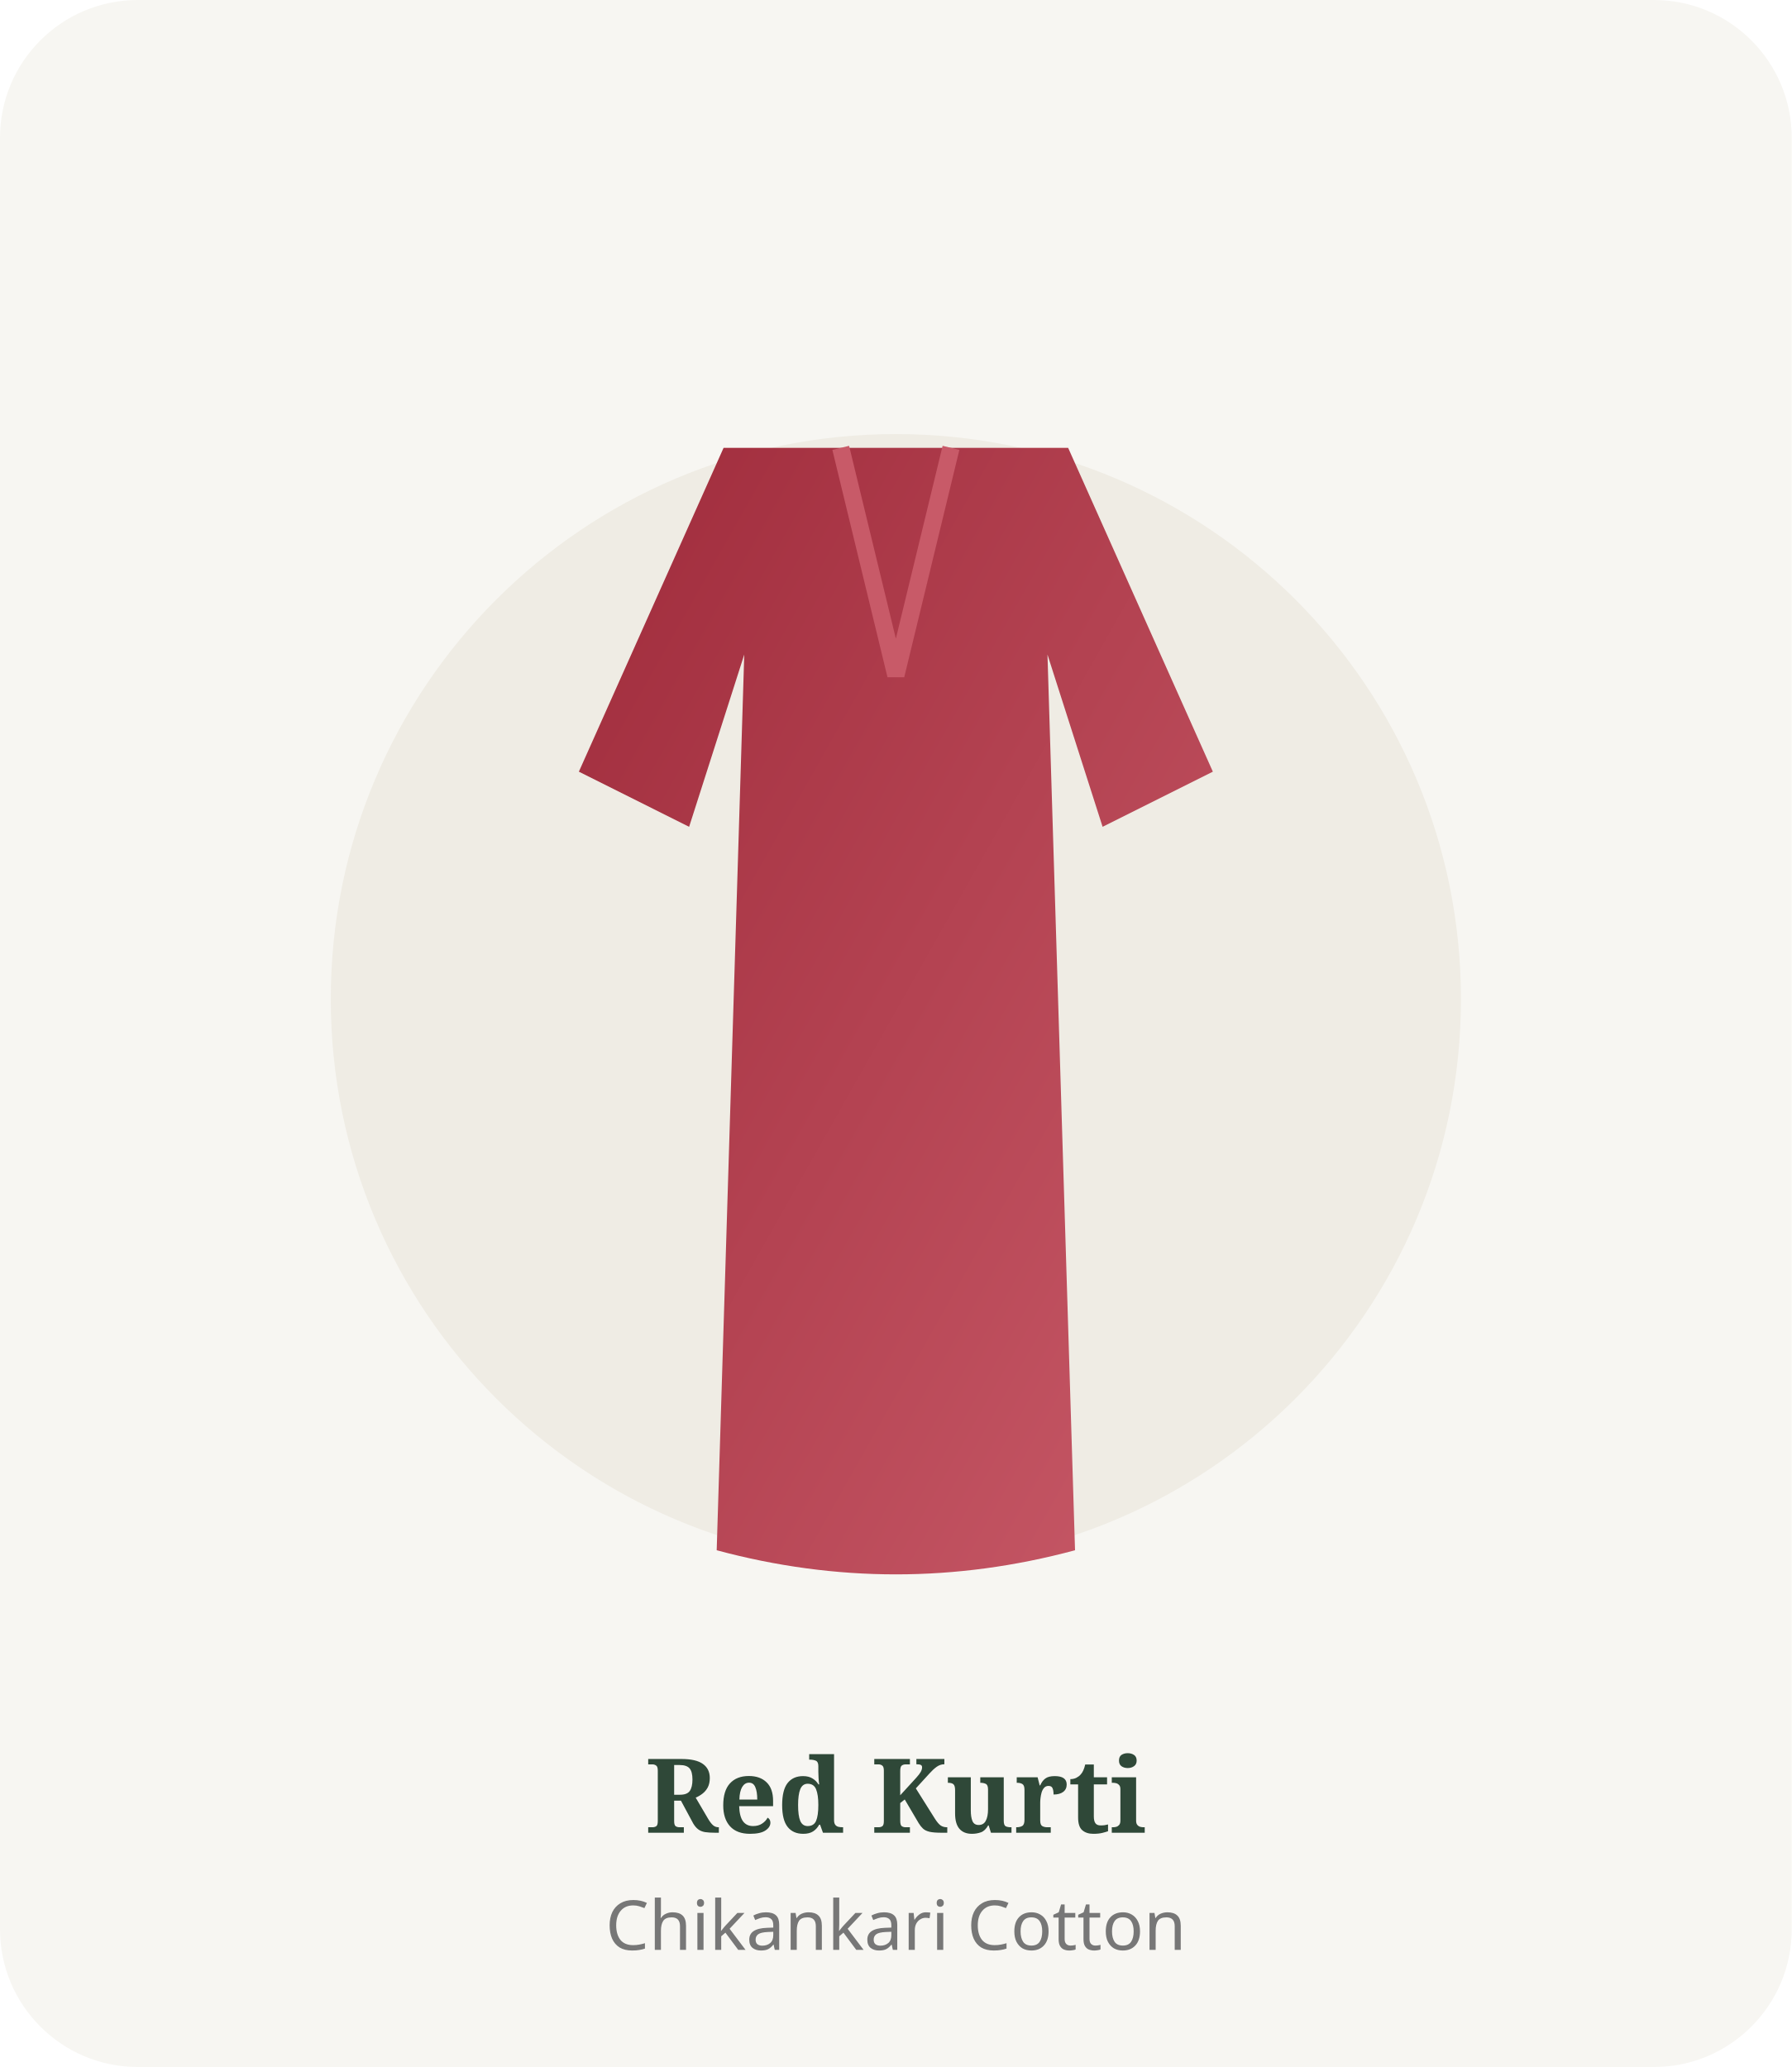
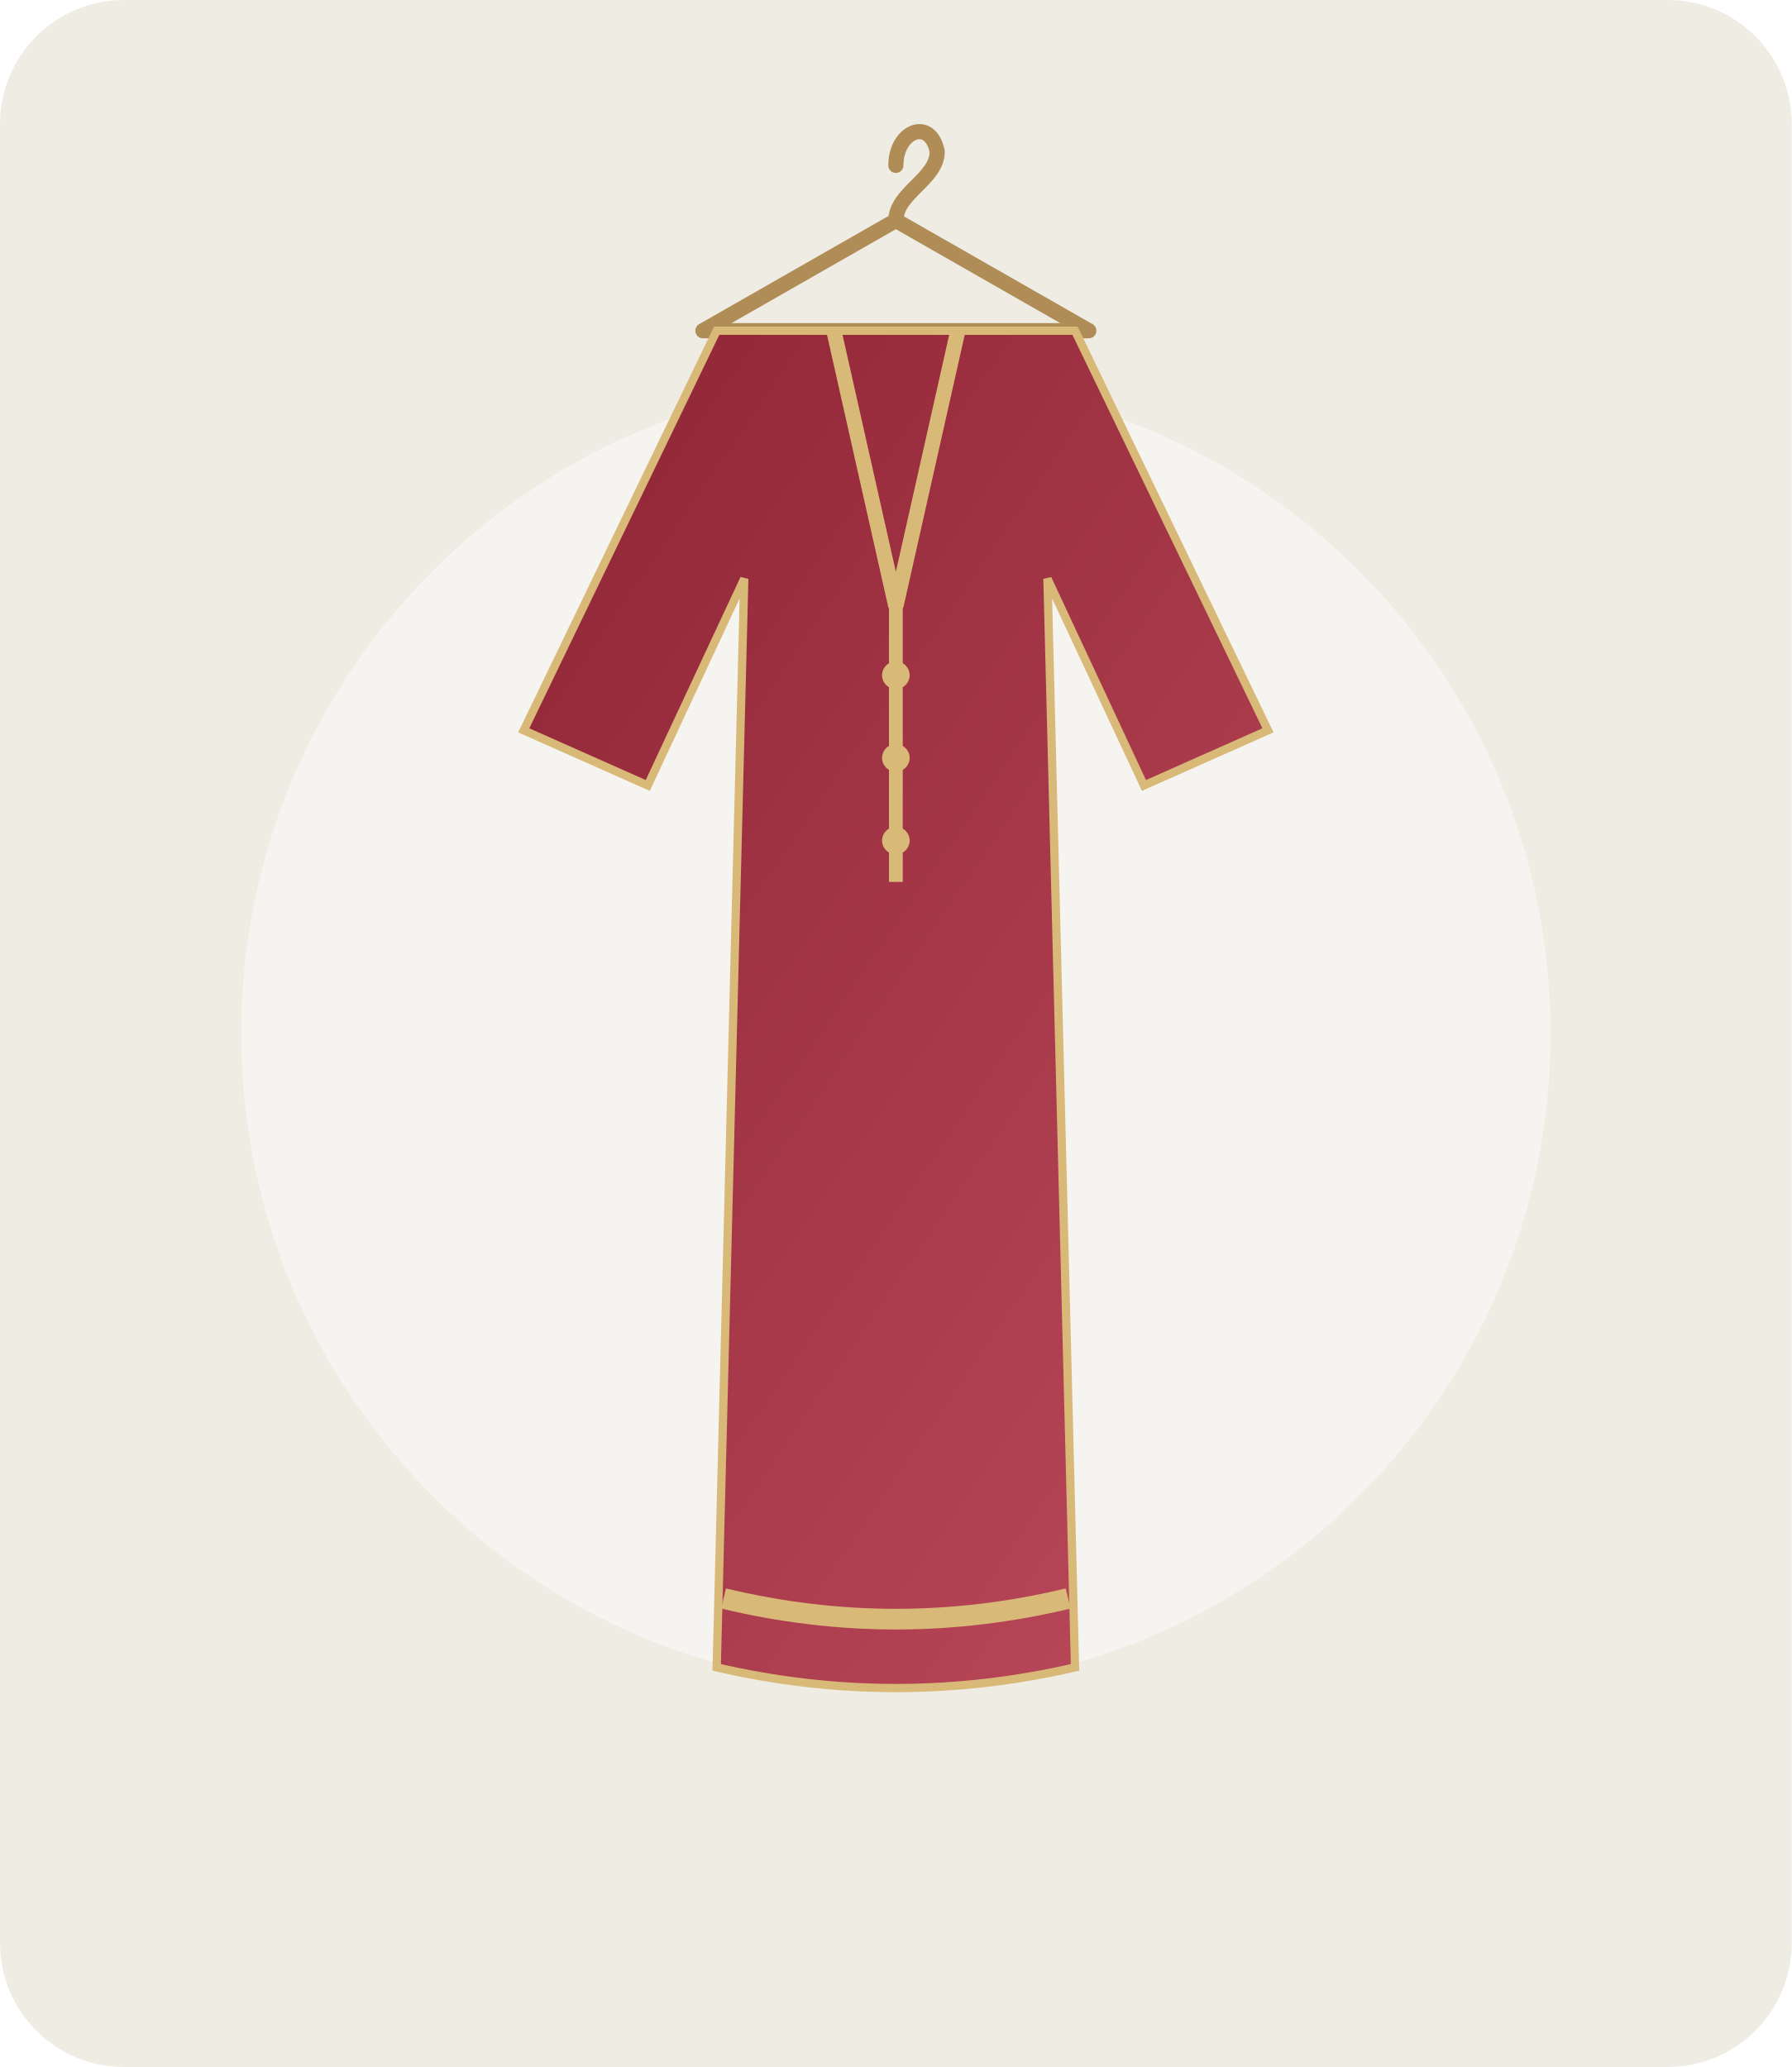
<svg xmlns="http://www.w3.org/2000/svg" viewBox="0 0 260 300">
  <defs>
-     <linearGradient id="g" x1="0" y1="0" x2="1" y2="1">
-       <stop offset="0%" stop-color="#9F2B3B" />
-       <stop offset="100%" stop-color="#C85A68" />
+     <linearGradient id="grad" x1="0" y1="0" x2="0.8" y2="1">
+       <stop offset="0%" stop-color="#8E2434" />
+       <stop offset="100%" stop-color="#B84758" />
    </linearGradient>
  </defs>
-   <rect width="260" height="300" rx="20" fill="#F7F6F2" />
-   <circle cx="130" cy="145" r="82" fill="#EFECE4" />
-   <path d="M105 65 L155 65 L176 112 L160 120 L152 95 L156 225 Q130 232 104 225 L108 95 L100 120 L84 112 Z" fill="url(#g)" />
-   <path d="M122 65 L130 98 L138 65" stroke="#C85A68" stroke-width="2.5" fill="none" />
-   <text x="130" y="266" text-anchor="middle" font-family="Georgia, serif" font-size="15" font-weight="bold" fill="#2F4838">Red Kurti</text>
-   <text x="130" y="283" text-anchor="middle" font-family="sans-serif" font-size="10" fill="#777777">Chikankari Cotton</text>
+   <rect width="260" height="300" rx="18" fill="#EFECE4" />
+   <circle cx="130" cy="150" r="95" fill="#F7F6F2" opacity="0.8" />
+   <path d="M130 24 C130 19 135 17 136 22 C136 26 130 28 130 32 L102 48 L158 48 L130 32" fill="none" stroke="#B08D57" stroke-width="2.2" stroke-linecap="round" stroke-linejoin="round" />
+   <path d="M104 48 L156 48 L184 106 L166 114 L152 84 L156 242 Q130 248 104 242 L108 84 L94 114 L76 106 Z" fill="url(#grad)" stroke="#D9B978" stroke-width="1.2" />
+   <path d="M121 48 L130 88 L139 48" fill="none" stroke="#D9B978" stroke-width="2.2" />
+   <line x1="130" y1="88" x2="130" y2="128" stroke="#D9B978" stroke-width="2" />
+   <circle cx="130" cy="98" r="2" fill="#D9B978" />
+   <circle cx="130" cy="110" r="2" fill="#D9B978" />
+   <circle cx="130" cy="122" r="2" fill="#D9B978" />
+   <path d="M105 232 Q130 238 155 232" fill="none" stroke="#D9B978" stroke-width="3" />
</svg>
